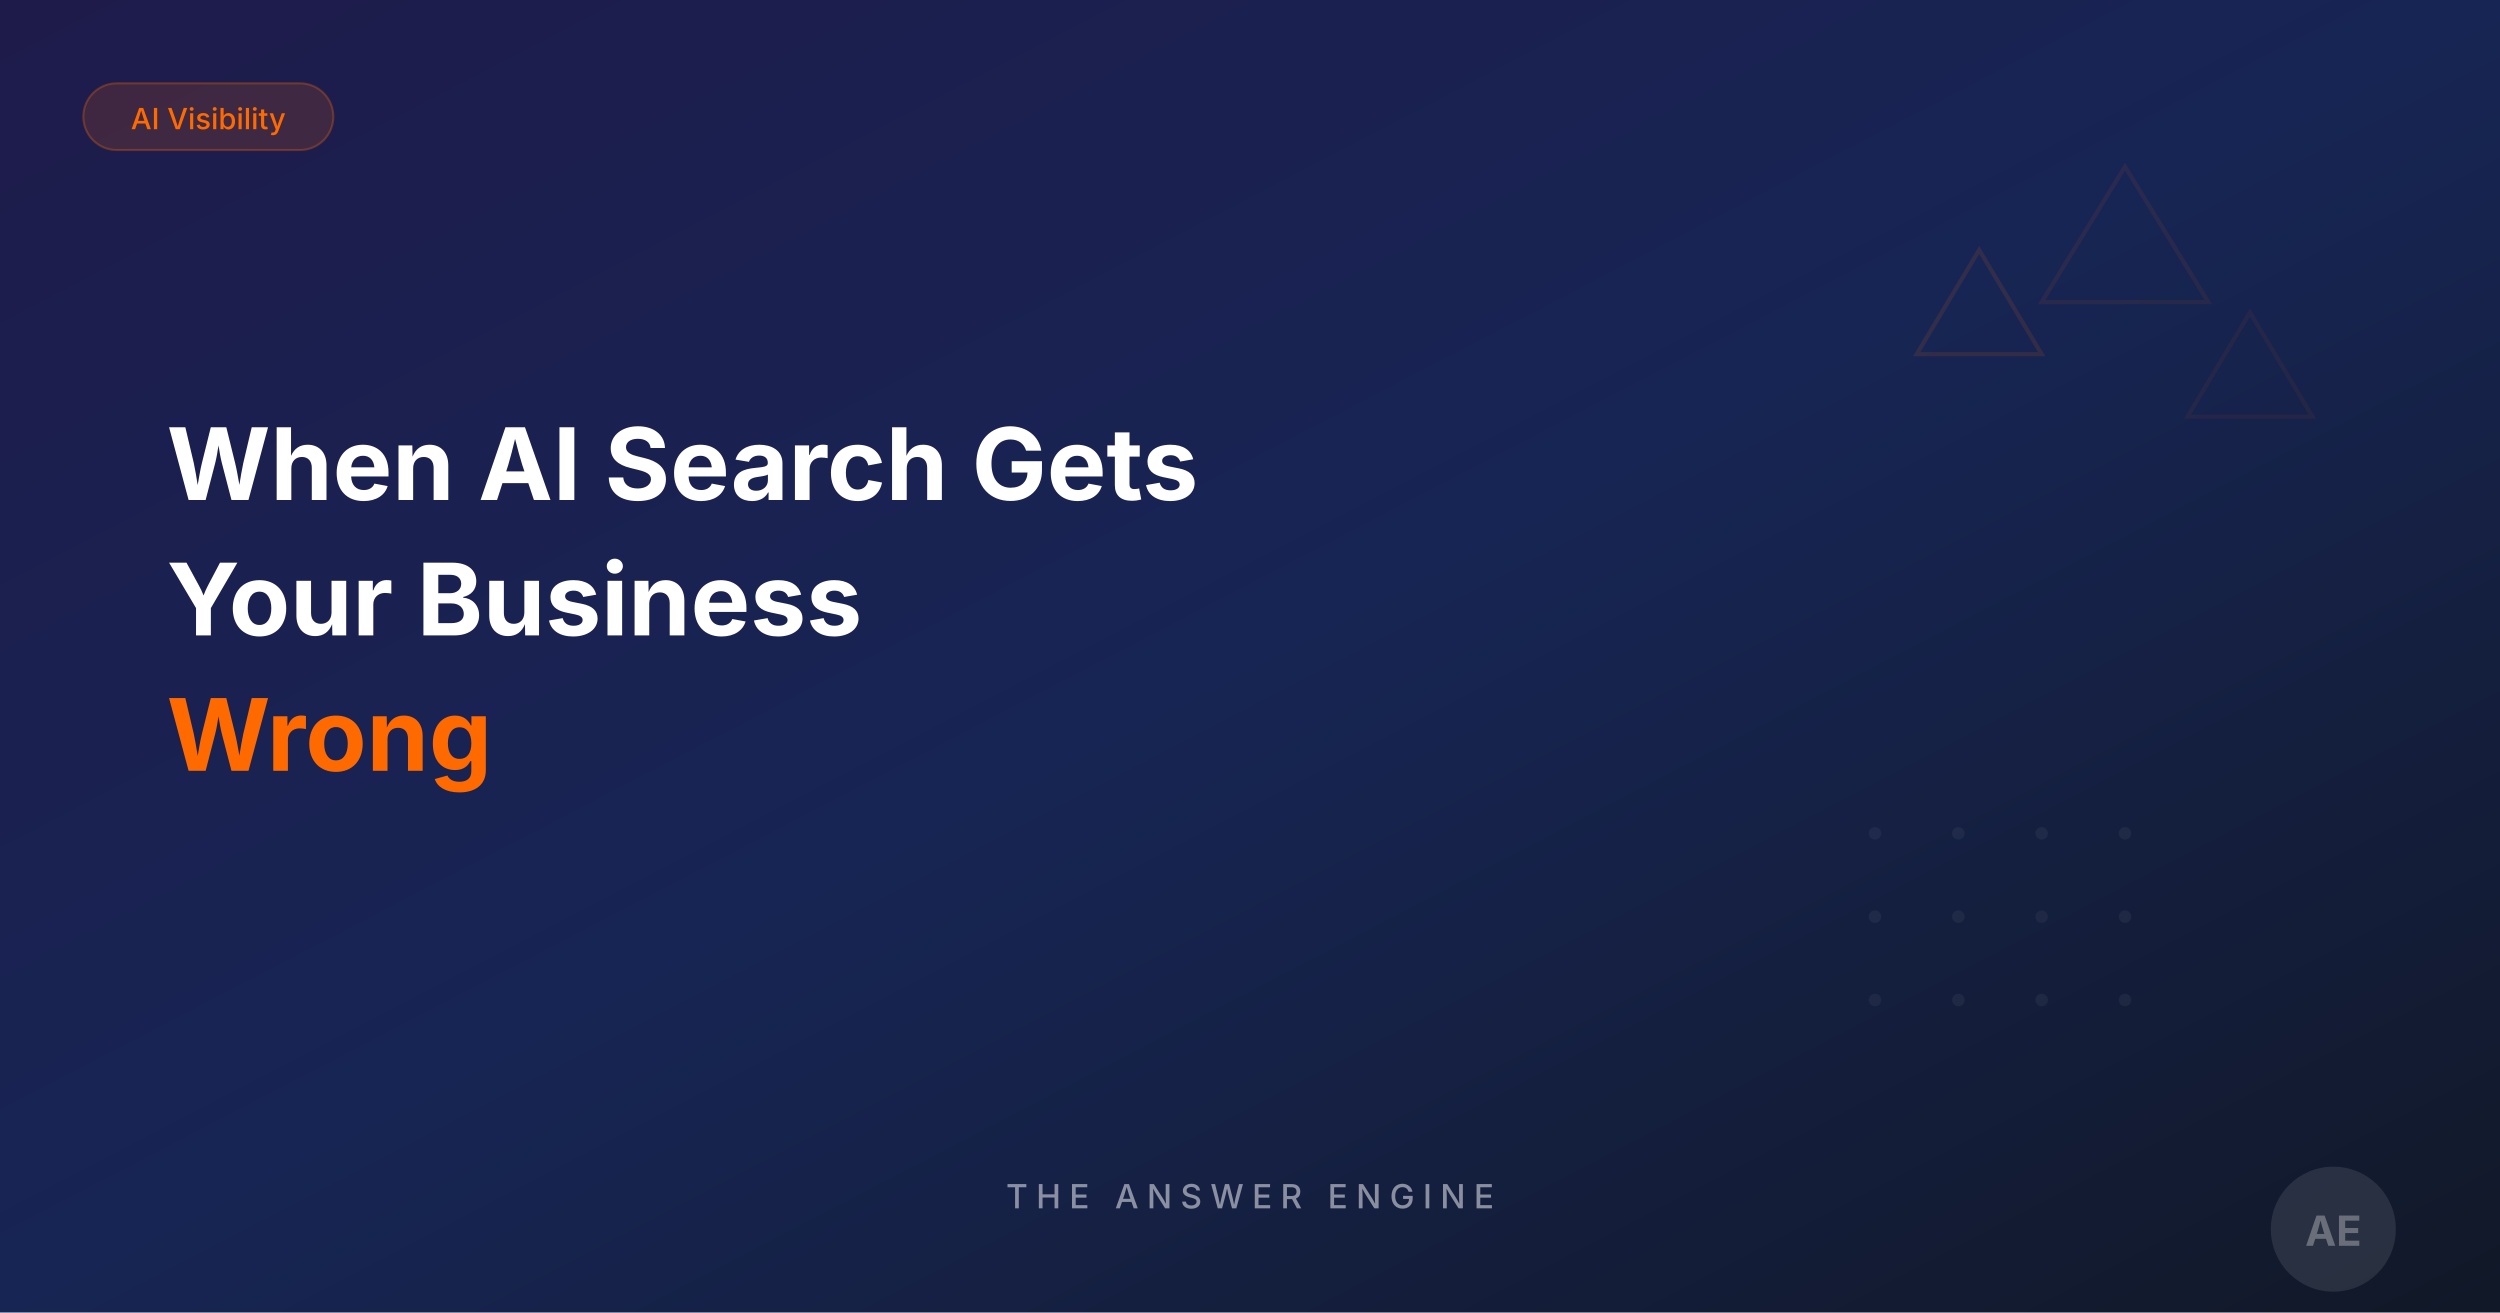
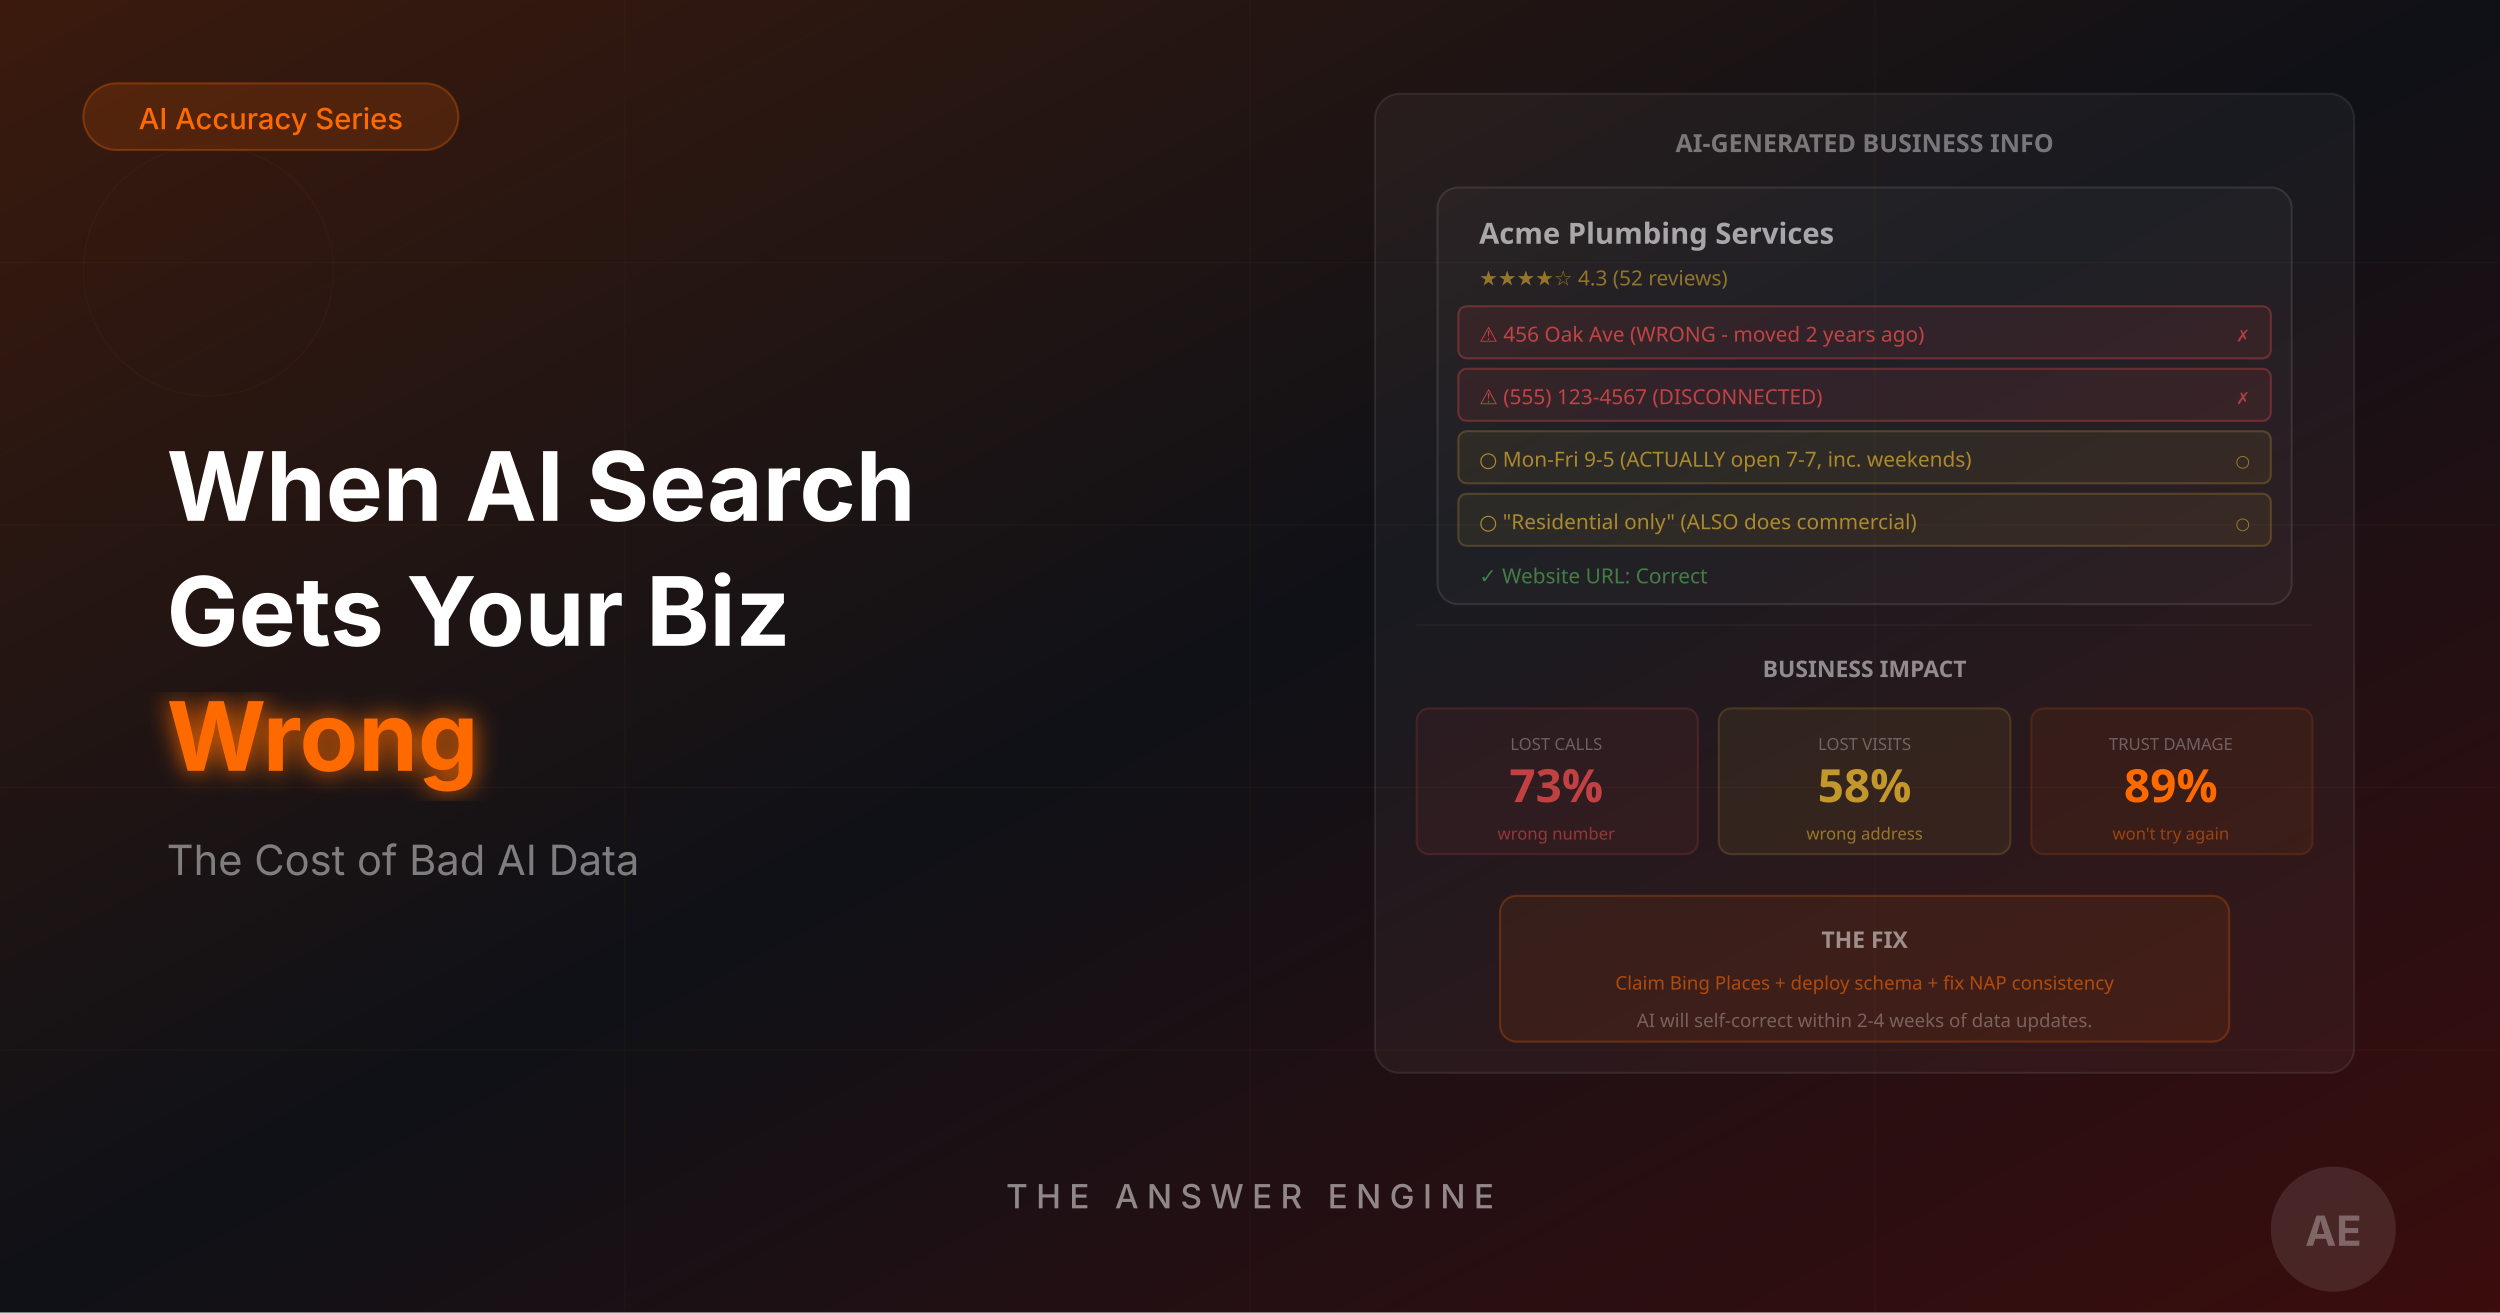
<svg xmlns="http://www.w3.org/2000/svg" width="1200" height="630" viewBox="0 0 1200 630">
  <defs>
-     <linearGradient id="bg" x1="0%" y1="0%" x2="100%" y2="100%">
-       <stop offset="0%" style="stop-color:#1e1b4b;stop-opacity:1" />
-       <stop offset="50%" style="stop-color:#172554;stop-opacity:1" />
-       <stop offset="100%" style="stop-color:#111827;stop-opacity:1" />
+     <linearGradient id="bg19" x1="0%" y1="0%" x2="100%" y2="100%">
+       <stop offset="0%" style="stop-color:#3b1a0d;stop-opacity:1" />
+       <stop offset="50%" style="stop-color:#0F1117;stop-opacity:1" />
+       <stop offset="100%" style="stop-color:#3b0d0d;stop-opacity:1" />
    </linearGradient>
+     <filter id="glow19">
+       <feGaussianBlur stdDeviation="6" result="blur19" />
+       <feMerge>
+         <feMergeNode in="blur19" />
+         <feMergeNode in="SourceGraphic" />
+       </feMerge>
+     </filter>
  </defs>
-   <rect width="1200" height="630" fill="url(#bg)" />
-   <polygon points="950,120 980,170 920,170" fill="none" stroke="rgba(255,106,0,0.12)" stroke-width="2" />
-   <polygon points="1020,80 1060,145 980,145" fill="none" stroke="rgba(255,106,0,0.08)" stroke-width="2" />
-   <polygon points="1080,150 1110,200 1050,200" fill="none" stroke="rgba(255,106,0,0.06)" stroke-width="2" />
-   <circle cx="900" cy="400" r="3" fill="rgba(255,255,255,0.05)" />
-   <circle cx="940" cy="400" r="3" fill="rgba(255,255,255,0.05)" />
-   <circle cx="980" cy="400" r="3" fill="rgba(255,255,255,0.05)" />
-   <circle cx="1020" cy="400" r="3" fill="rgba(255,255,255,0.05)" />
-   <circle cx="900" cy="440" r="3" fill="rgba(255,255,255,0.05)" />
-   <circle cx="940" cy="440" r="3" fill="rgba(255,255,255,0.05)" />
-   <circle cx="980" cy="440" r="3" fill="rgba(255,255,255,0.05)" />
-   <circle cx="1020" cy="440" r="3" fill="rgba(255,255,255,0.05)" />
-   <circle cx="900" cy="480" r="3" fill="rgba(255,255,255,0.05)" />
-   <circle cx="940" cy="480" r="3" fill="rgba(255,255,255,0.05)" />
-   <circle cx="980" cy="480" r="3" fill="rgba(255,255,255,0.05)" />
-   <circle cx="1020" cy="480" r="3" fill="rgba(255,255,255,0.05)" />
-   <rect x="40" y="40" width="120" height="32" rx="16" fill="rgba(255,106,0,0.15)" stroke="rgba(255,106,0,0.3)" stroke-width="1" />
-   <text x="100" y="62" font-family="system-ui, -apple-system, sans-serif" font-size="14" font-weight="500" fill="#FF6A00" text-anchor="middle">AI Visibility</text>
-   <text x="80" y="240" font-family="system-ui, -apple-system, sans-serif" font-size="48" font-weight="700" fill="white">When AI Search Gets</text>
-   <text x="80" y="305" font-family="system-ui, -apple-system, sans-serif" font-size="48" font-weight="700" fill="white">Your Business</text>
-   <text x="80" y="370" font-family="system-ui, -apple-system, sans-serif" font-size="48" font-weight="700" fill="#FF6A00">Wrong</text>
+   <rect width="1200" height="630" fill="url(#bg19)" />
+   <line x1="0" y1="126" x2="1200" y2="126" stroke="rgba(255,106,0,0.05)" stroke-width="0.5" />
+   <line x1="0" y1="252" x2="1200" y2="252" stroke="rgba(255,106,0,0.05)" stroke-width="0.5" />
+   <line x1="0" y1="378" x2="1200" y2="378" stroke="rgba(255,106,0,0.05)" stroke-width="0.5" />
+   <line x1="0" y1="504" x2="1200" y2="504" stroke="rgba(255,106,0,0.05)" stroke-width="0.5" />
+   <line x1="300" y1="0" x2="300" y2="630" stroke="rgba(255,106,0,0.05)" stroke-width="0.5" />
+   <line x1="600" y1="0" x2="600" y2="630" stroke="rgba(255,106,0,0.05)" stroke-width="0.5" />
+   <line x1="900" y1="0" x2="900" y2="630" stroke="rgba(255,106,0,0.05)" stroke-width="0.5" />
+   <g transform="translate(660, 45)">
+     <rect x="0" y="0" width="470" height="470" rx="12" fill="rgba(255,255,255,0.04)" stroke="rgba(255,255,255,0.08)" stroke-width="1" />
+     <text x="235" y="28" font-family="system-ui, sans-serif" font-size="12" fill="rgba(255,255,255,0.4)" text-anchor="middle" font-weight="600">AI-GENERATED BUSINESS INFO</text>
+     <rect x="30" y="45" width="410" height="200" rx="10" fill="rgba(255,255,255,0.03)" stroke="rgba(255,255,255,0.1)" stroke-width="1" />
+     <text x="50" y="72" font-family="system-ui, sans-serif" font-size="14" fill="rgba(255,255,255,0.6)" font-weight="700">Acme Plumbing Services</text>
+     <text x="50" y="92" font-family="system-ui, sans-serif" font-size="10" fill="rgba(255,200,50,0.5)">★★★★☆ 4.3 (52 reviews)</text>
+     <rect x="40" y="102" width="390" height="25" rx="4" fill="rgba(255,80,80,0.08)" stroke="rgba(255,80,80,0.3)" stroke-width="1" />
+     <text x="50" y="119" font-family="system-ui, sans-serif" font-size="10" fill="rgba(255,80,80,0.7)">⚠ 456 Oak Ave (WRONG - moved 2 years ago)</text>
+     <text x="420" y="119" font-family="system-ui, sans-serif" font-size="8" fill="rgba(255,80,80,0.6)" text-anchor="end">✗</text>
+     <rect x="40" y="132" width="390" height="25" rx="4" fill="rgba(255,80,80,0.08)" stroke="rgba(255,80,80,0.3)" stroke-width="1" />
+     <text x="50" y="149" font-family="system-ui, sans-serif" font-size="10" fill="rgba(255,80,80,0.7)">⚠ (555) 123-4567 (DISCONNECTED)</text>
+     <text x="420" y="149" font-family="system-ui, sans-serif" font-size="8" fill="rgba(255,80,80,0.6)" text-anchor="end">✗</text>
+     <rect x="40" y="162" width="390" height="25" rx="4" fill="rgba(255,200,50,0.06)" stroke="rgba(255,200,50,0.2)" stroke-width="1" />
+     <text x="50" y="179" font-family="system-ui, sans-serif" font-size="10" fill="rgba(255,200,50,0.6)">○ Mon-Fri 9-5 (ACTUALLY open 7-7, inc. weekends)</text>
+     <text x="420" y="179" font-family="system-ui, sans-serif" font-size="8" fill="rgba(255,200,50,0.5)" text-anchor="end">○</text>
+     <rect x="40" y="192" width="390" height="25" rx="4" fill="rgba(255,200,50,0.06)" stroke="rgba(255,200,50,0.2)" stroke-width="1" />
+     <text x="50" y="209" font-family="system-ui, sans-serif" font-size="10" fill="rgba(255,200,50,0.6)">○ "Residential only" (ALSO does commercial)</text>
+     <text x="420" y="209" font-family="system-ui, sans-serif" font-size="8" fill="rgba(255,200,50,0.5)" text-anchor="end">○</text>
+     <text x="50" y="235" font-family="system-ui, sans-serif" font-size="10" fill="rgba(100,220,100,0.5)">✓ Website URL: Correct</text>
+     <line x1="20" y1="255" x2="450" y2="255" stroke="rgba(255,255,255,0.06)" stroke-width="0.5" />
+     <text x="235" y="280" font-family="system-ui, sans-serif" font-size="11" fill="rgba(255,255,255,0.5)" text-anchor="middle" font-weight="600">BUSINESS IMPACT</text>
+     <rect x="20" y="295" width="135" height="70" rx="6" fill="rgba(255,80,80,0.06)" stroke="rgba(255,80,80,0.15)" stroke-width="1" />
+     <text x="87" y="315" font-family="system-ui, sans-serif" font-size="8" fill="rgba(255,255,255,0.3)" text-anchor="middle">LOST CALLS</text>
+     <text x="87" y="340" font-family="system-ui, sans-serif" font-size="22" fill="rgba(255,80,80,0.7)" text-anchor="middle" font-weight="700">73%</text>
+     <text x="87" y="358" font-family="system-ui, sans-serif" font-size="8" fill="rgba(255,80,80,0.5)" text-anchor="middle">wrong number</text>
+     <rect x="165" y="295" width="140" height="70" rx="6" fill="rgba(255,200,50,0.06)" stroke="rgba(255,200,50,0.15)" stroke-width="1" />
+     <text x="235" y="315" font-family="system-ui, sans-serif" font-size="8" fill="rgba(255,255,255,0.3)" text-anchor="middle">LOST VISITS</text>
+     <text x="235" y="340" font-family="system-ui, sans-serif" font-size="22" fill="rgba(255,200,50,0.7)" text-anchor="middle" font-weight="700">58%</text>
+     <text x="235" y="358" font-family="system-ui, sans-serif" font-size="8" fill="rgba(255,200,50,0.5)" text-anchor="middle">wrong address</text>
+     <rect x="315" y="295" width="135" height="70" rx="6" fill="rgba(255,106,0,0.06)" stroke="rgba(255,106,0,0.15)" stroke-width="1" />
+     <text x="382" y="315" font-family="system-ui, sans-serif" font-size="8" fill="rgba(255,255,255,0.3)" text-anchor="middle">TRUST DAMAGE</text>
+     <text x="382" y="340" font-family="system-ui, sans-serif" font-size="22" fill="#FF6A00" text-anchor="middle" font-weight="700">89%</text>
+     <text x="382" y="358" font-family="system-ui, sans-serif" font-size="8" fill="rgba(255,106,0,0.5)" text-anchor="middle">won't try again</text>
+     <rect x="60" y="385" width="350" height="70" rx="8" fill="rgba(255,106,0,0.08)" stroke="rgba(255,106,0,0.25)" stroke-width="1" />
+     <text x="235" y="410" font-family="system-ui, sans-serif" font-size="11" fill="rgba(255,255,255,0.5)" text-anchor="middle" font-weight="600">THE FIX</text>
+     <text x="235" y="430" font-family="system-ui, sans-serif" font-size="9" fill="rgba(255,106,0,0.6)" text-anchor="middle">Claim Bing Places + deploy schema + fix NAP consistency</text>
+     <text x="235" y="448" font-family="system-ui, sans-serif" font-size="9" fill="rgba(255,255,255,0.3)" text-anchor="middle">AI will self-correct within 2-4 weeks of data updates.</text>
+   </g>
+   <circle cx="100" cy="130" r="60" stroke="rgba(255,106,0,0.05)" stroke-width="0.5" fill="none" />
+   <rect x="40" y="40" width="180" height="32" rx="16" fill="rgba(255,106,0,0.15)" stroke="rgba(255,106,0,0.3)" stroke-width="1" />
+   <text x="130" y="62" font-family="system-ui, -apple-system, sans-serif" font-size="14" font-weight="500" fill="#FF6A00" text-anchor="middle">AI Accuracy Series</text>
+   <text x="80" y="250" font-family="system-ui, -apple-system, sans-serif" font-size="46" font-weight="700" fill="white">When AI Search</text>
+   <text x="80" y="310" font-family="system-ui, -apple-system, sans-serif" font-size="46" font-weight="700" fill="white">Gets Your Biz</text>
+   <text x="80" y="370" font-family="system-ui, -apple-system, sans-serif" font-size="46" font-weight="700" fill="#FF6A00" filter="url(#glow19)">Wrong</text>
+   <text x="80" y="420" font-family="system-ui, -apple-system, sans-serif" font-size="20" font-weight="400" fill="rgba(255,255,255,0.45)">The Cost of Bad AI Data</text>
  <text x="600" y="580" font-family="system-ui, -apple-system, sans-serif" font-size="16" font-weight="500" fill="rgba(255,255,255,0.5)" text-anchor="middle" letter-spacing="4">THE ANSWER ENGINE</text>
  <circle cx="1120" cy="590" r="30" fill="rgba(255,255,255,0.1)" />
  <text x="1120" y="598" font-family="system-ui, -apple-system, sans-serif" font-size="20" font-weight="700" fill="rgba(255,255,255,0.3)" text-anchor="middle">AE</text>
</svg>
